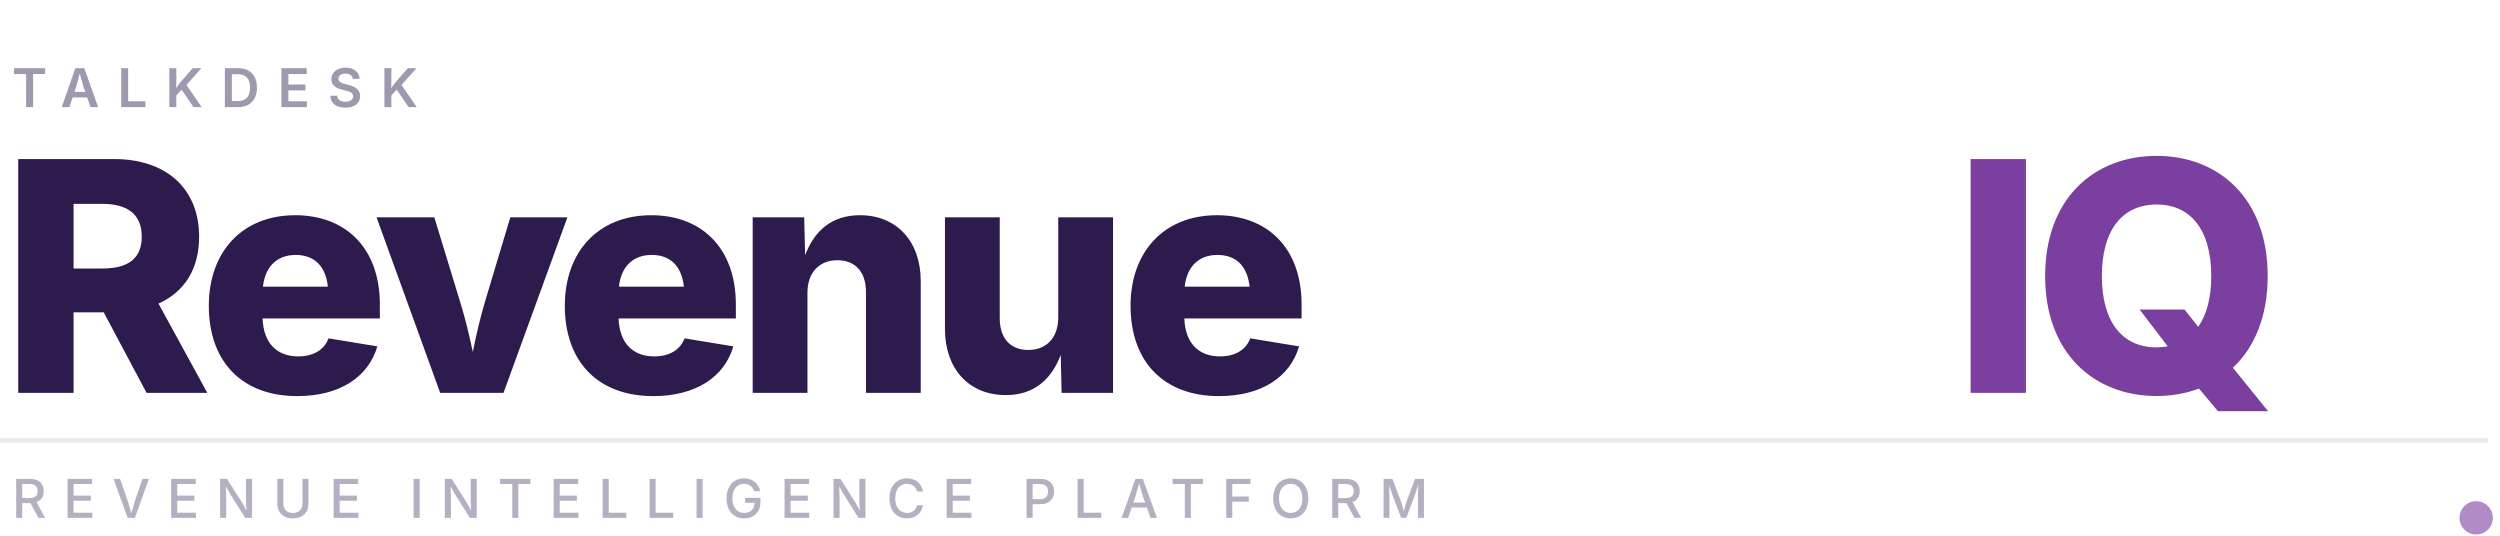
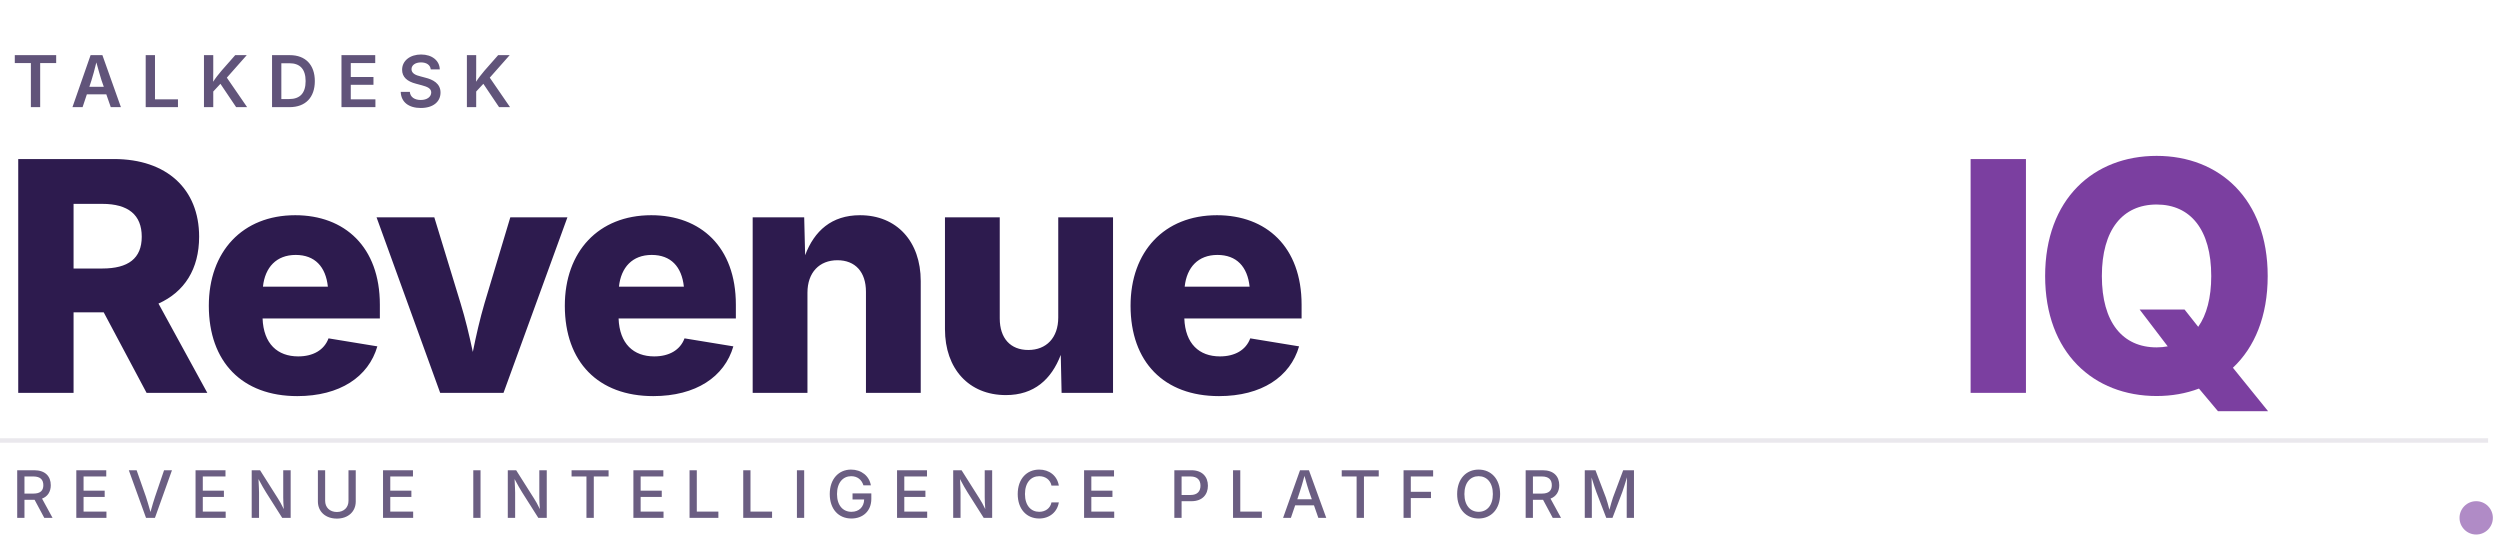
<svg xmlns="http://www.w3.org/2000/svg" width="420" height="90" viewBox="0 0 420 90" fill="none">
-   <text x="2" y="18" font-family="'Inter', 'Helvetica Neue', Arial, sans-serif" font-weight="600" font-size="9" letter-spacing="3" fill="#2D1B4E" fill-opacity="0.45">TALKDESK</text>
+   <text x="2" y="18" font-family="'Inter', 'Helvetica Neue', Arial, sans-serif" font-weight="600" font-size="12" letter-spacing="3" fill="#2D1B4E" fill-opacity="0.75">TALKDESK</text>
  <text x="0" y="66" font-family="'Inter', 'Helvetica Neue', Arial, sans-serif" font-weight="800" font-size="54" letter-spacing="-2" fill="#2D1B4E">Revenue</text>
  <text x="328" y="66" font-family="'Inter', 'Helvetica Neue', Arial, sans-serif" font-weight="800" font-size="54" letter-spacing="-2" fill="#7B3FA0">IQ</text>
  <line x1="0" y1="74" x2="418" y2="74" stroke="#2D1B4E" stroke-opacity="0.1" stroke-width="0.75" />
-   <text x="2" y="87" font-family="'Inter', 'Helvetica Neue', Arial, sans-serif" font-weight="500" font-size="9" letter-spacing="2.8" fill="#2D1B4E" fill-opacity="0.35">REVENUE INTELLIGENCE PLATFORM</text>
+   <text x="2" y="87" font-family="'Inter', 'Helvetica Neue', Arial, sans-serif" font-weight="500" font-size="11" letter-spacing="2.8" fill="#2D1B4E" fill-opacity="0.7">REVENUE INTELLIGENCE PLATFORM</text>
  <circle cx="416" cy="87" r="2.8" fill="#7B3FA0" fill-opacity="0.6" />
</svg>
